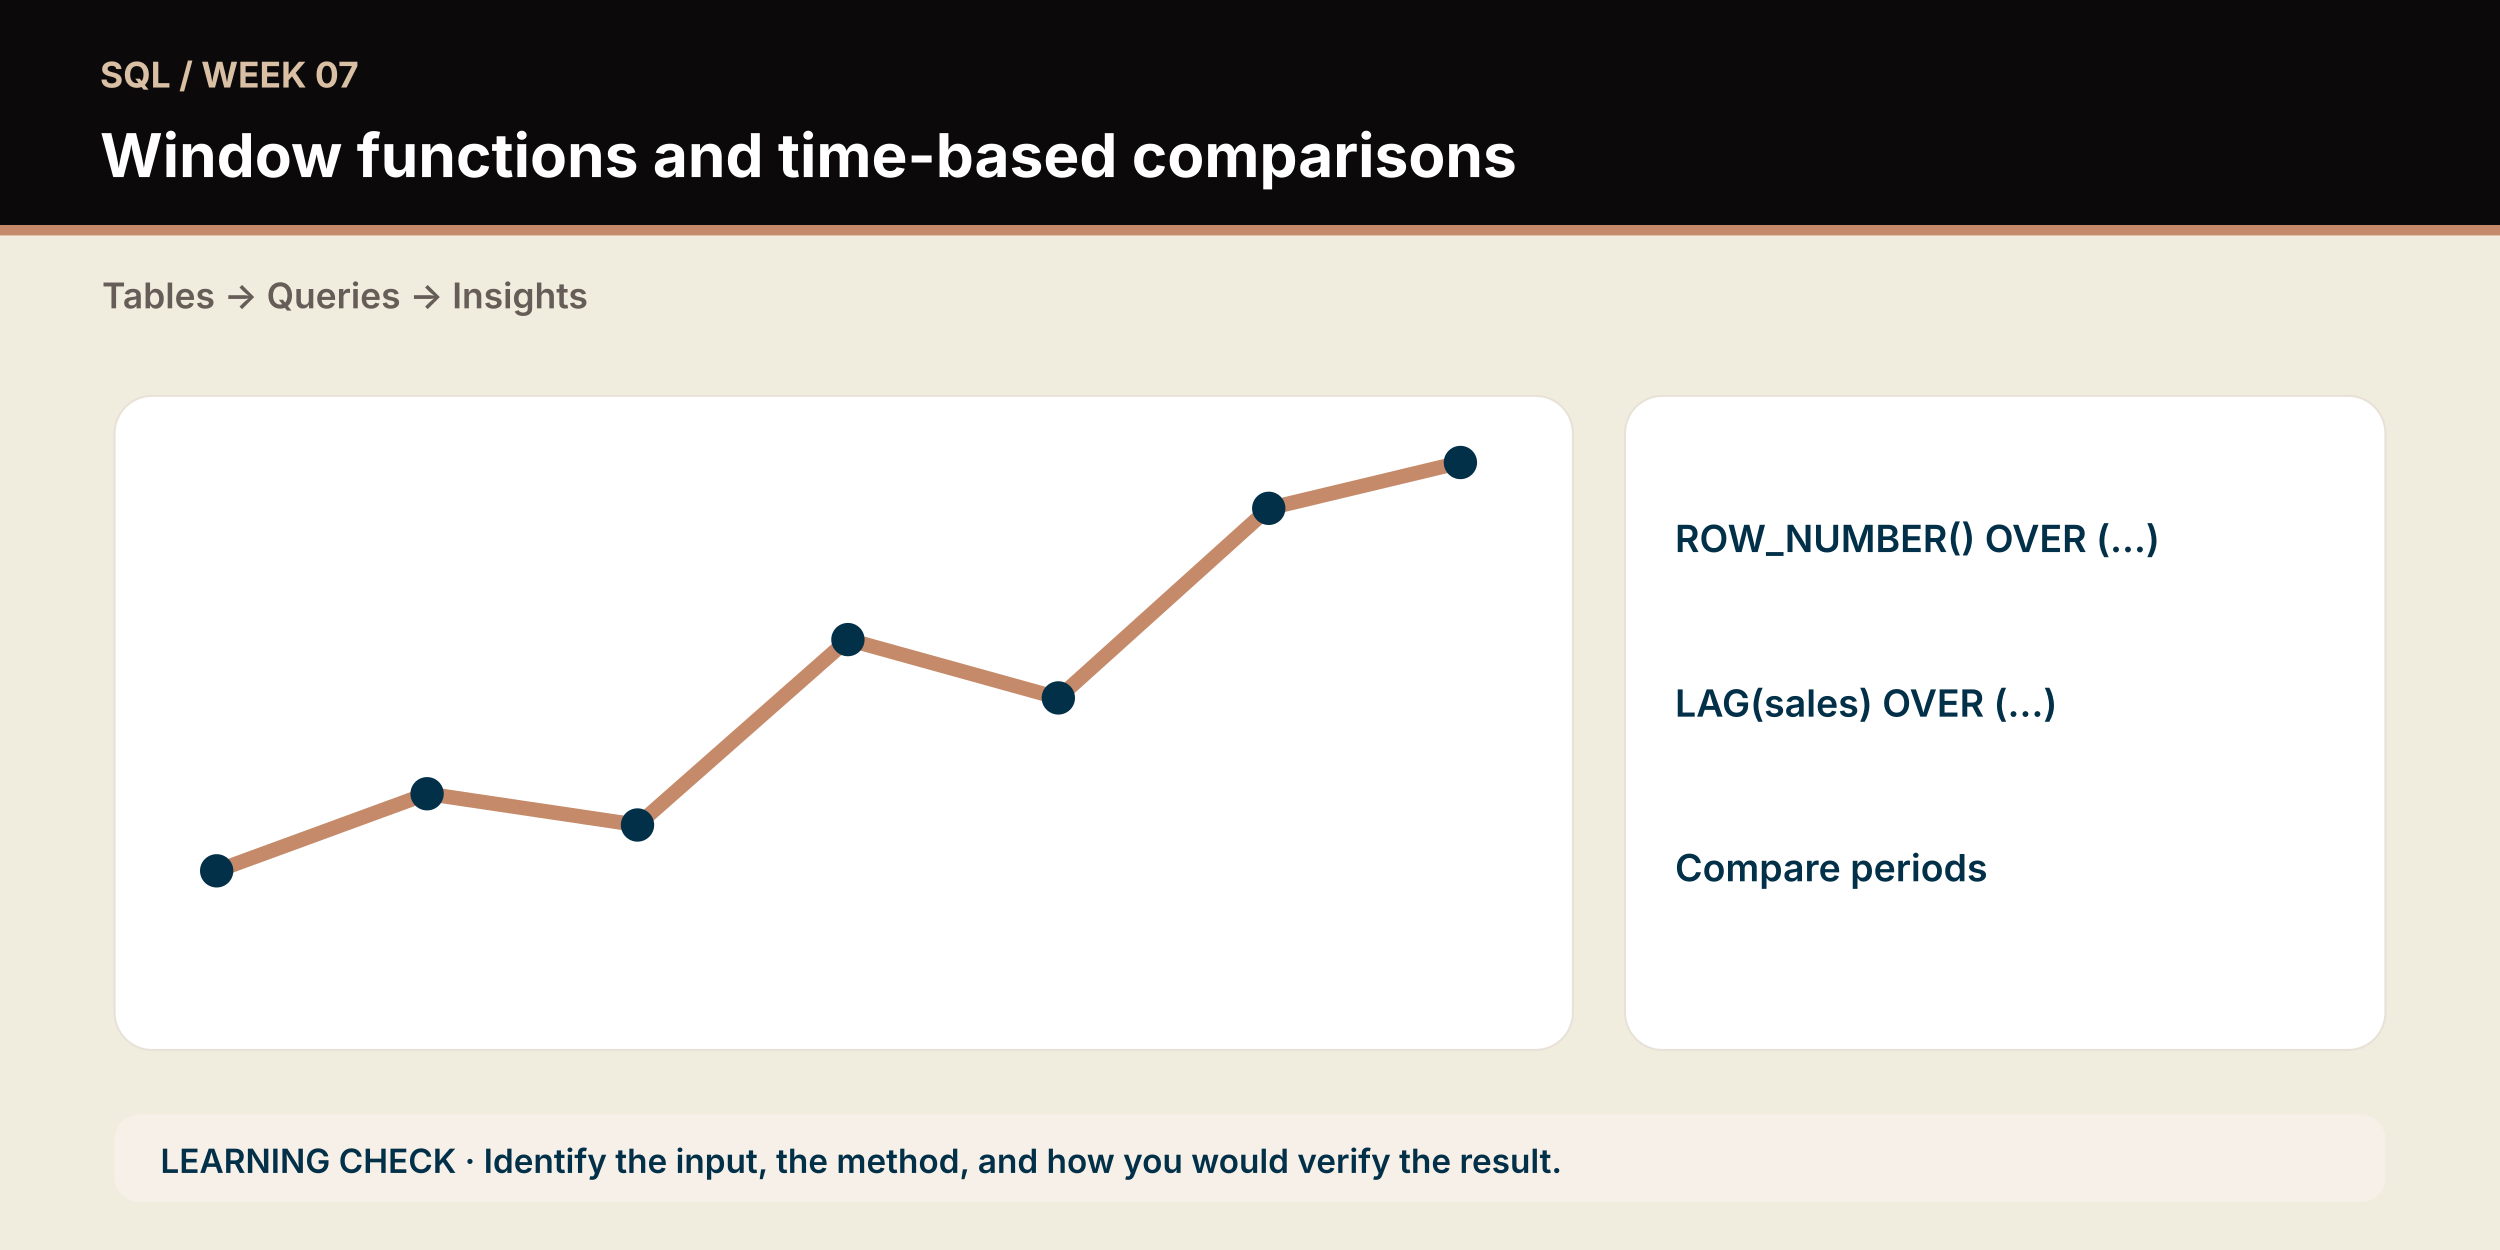
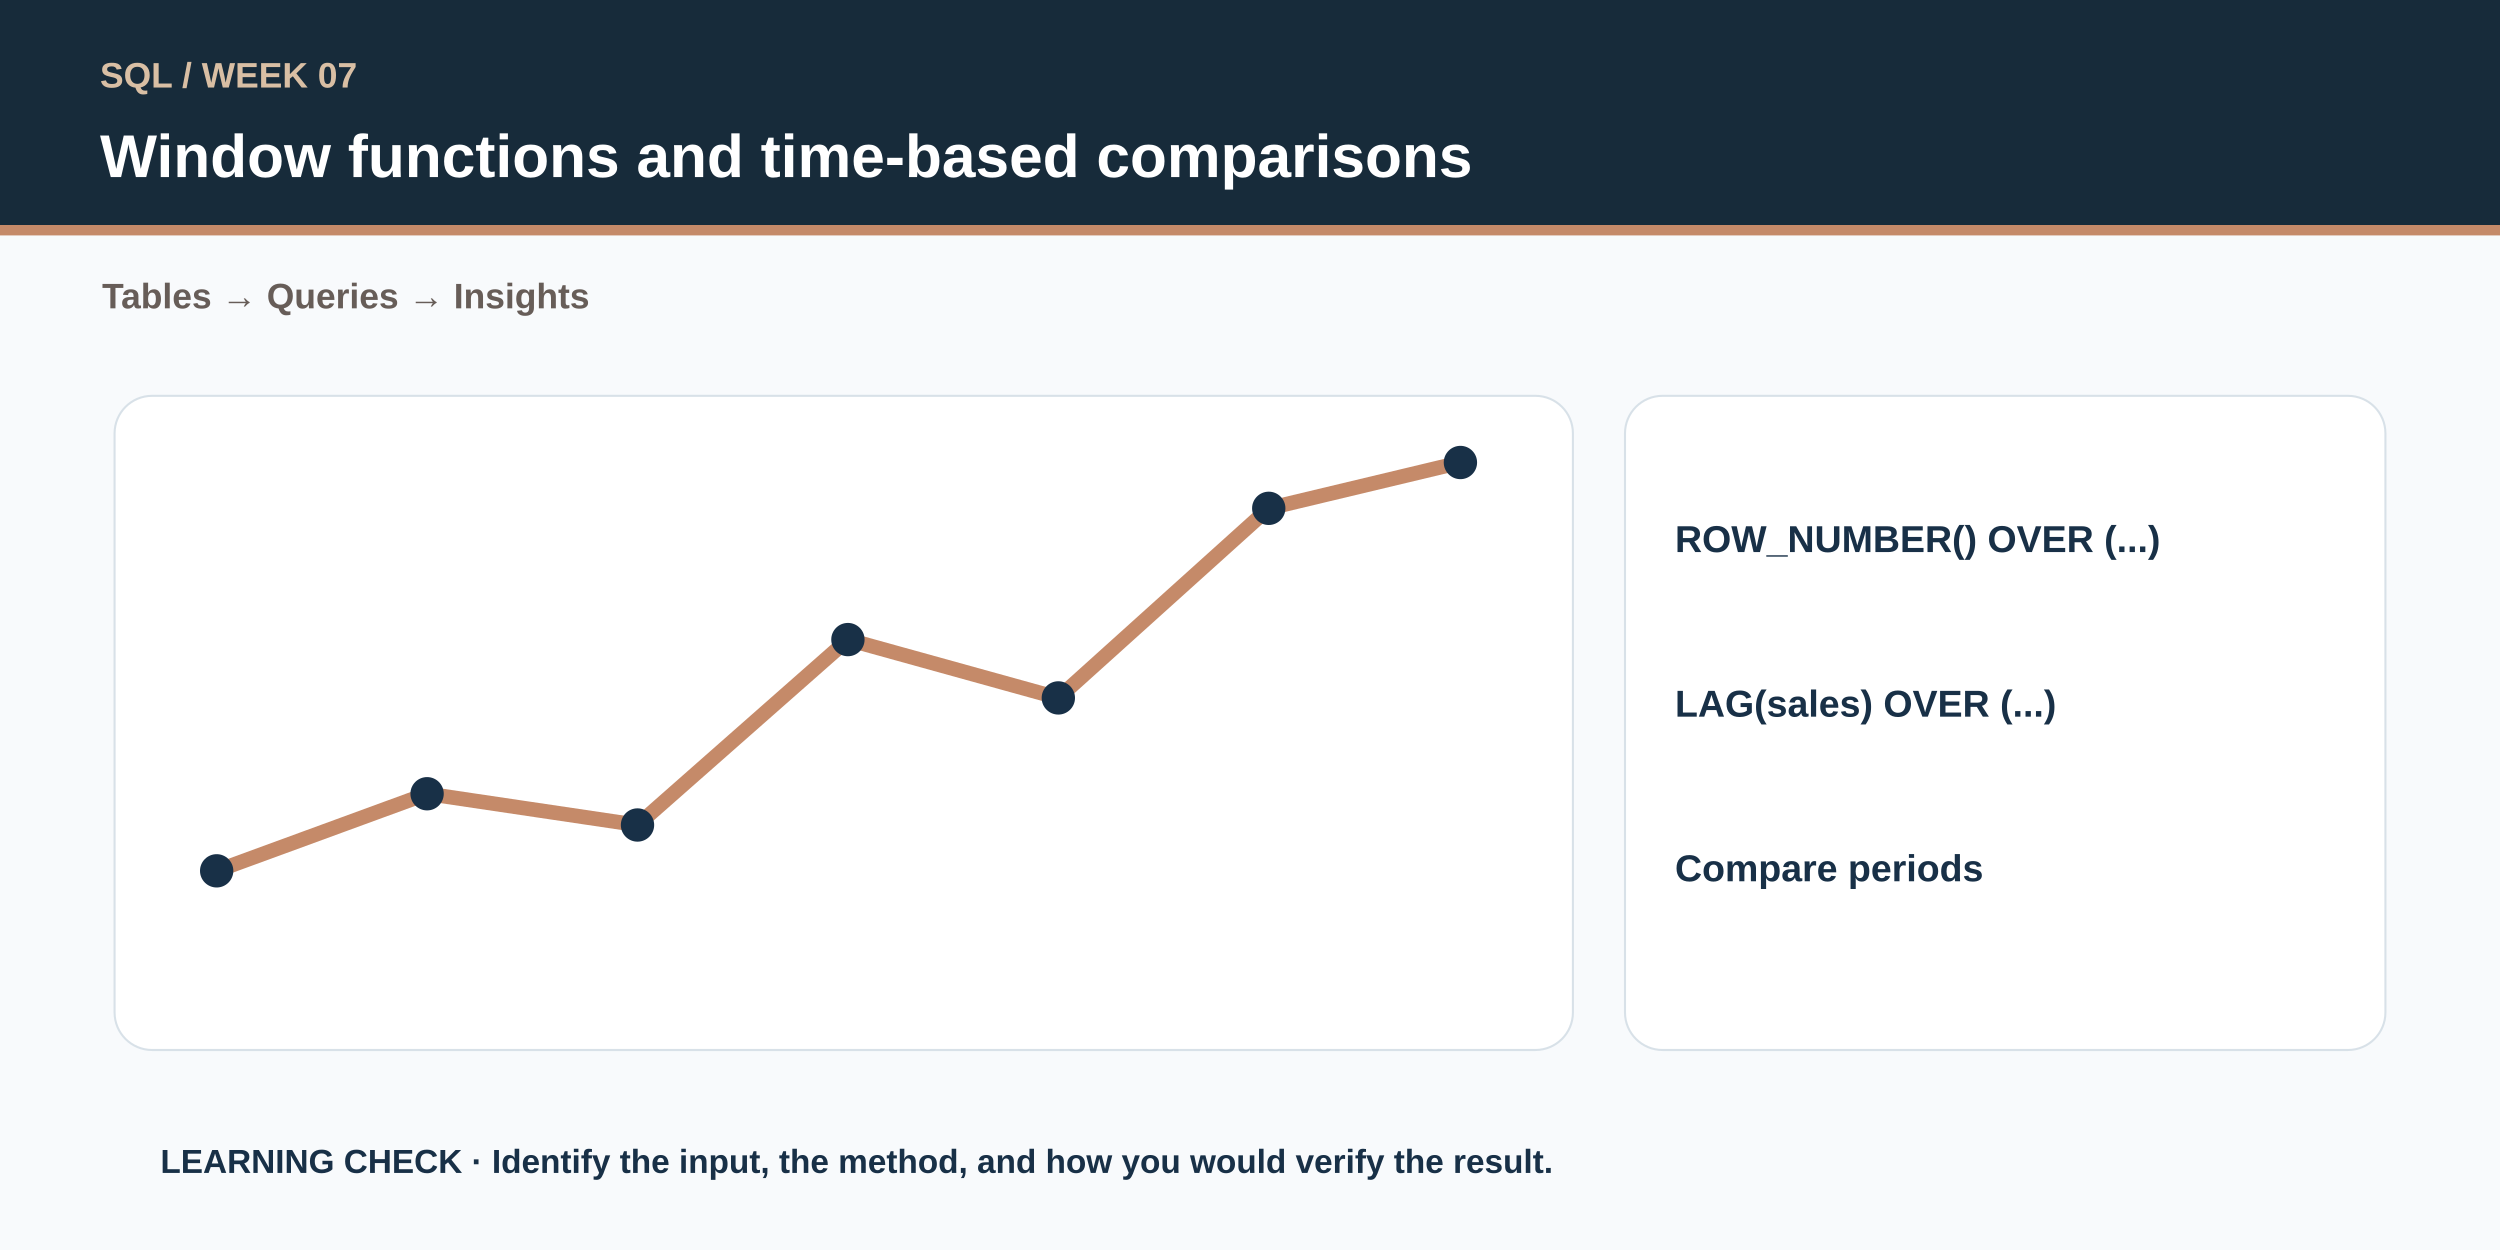
<svg xmlns="http://www.w3.org/2000/svg" width="1200" height="600" viewBox="0 0 1200 600" role="img" aria-label="SQL week 7: Window functions and time-based comparisons concept diagram">
-   <rect x="0" y="0" width="1200" height="600" rx="0" fill="#F0EDDE" stroke="none" />
-   <rect x="0" y="0" width="1200" height="112" rx="0" fill="#0B0909" stroke="none" />
+   <rect x="0" y="0" width="1200" height="600" rx="0" fill="#F8FAFC" stroke="none" />
+   <rect x="0" y="0" width="1200" height="112" rx="0" fill="#172B3A" stroke="none" />
  <rect x="0" y="108" width="1200" height="5" rx="0" fill="#C58A69" stroke="none" />
-   <text x="48" y="42" fill="#D9BFA4" font-size="17" font-family="Inter,Arial,sans-serif" font-weight="700">SQL  /  WEEK 07</text>
-   <text x="48" y="85" fill="#FFFFFF" font-size="29" font-family="Inter,Arial,sans-serif" font-weight="700">Window functions and time-based comparisons</text>
-   <text x="49" y="148" fill="#675D58" font-size="17" font-family="Inter,Arial,sans-serif" font-weight="600">Tables → Queries → Insights</text>
-   <rect x="55" y="190" width="700" height="314" rx="18" fill="#FFFFFF" stroke="#E8E1D8" />
-   <rect x="780" y="190" width="365" height="314" rx="18" fill="#FFFFFF" stroke="#E8E1D8" />
+   <text x="48" y="42" fill="#D9BFA4" font-size="17" font-family="Segoe UI,Arial,sans-serif" font-weight="700">SQL  /  WEEK 07</text>
+   <text x="48" y="85" fill="#FFFFFF" font-size="29" font-family="Segoe UI,Arial,sans-serif" font-weight="700">Window functions and time-based comparisons</text>
+   <text x="49" y="148" fill="#675D58" font-size="17" font-family="Segoe UI,Arial,sans-serif" font-weight="600">Tables → Queries → Insights</text>
+   <rect x="55" y="190" width="700" height="314" rx="18" fill="#FFFFFF" stroke="#D8E1E8" />
+   <rect x="780" y="190" width="365" height="314" rx="18" fill="#FFFFFF" stroke="#D8E1E8" />
  <polyline points="104,418 205,381 306,396 407,307 508,335 609,244 701,222" fill="none" stroke="#C58A69" stroke-width="7" stroke-linecap="round" stroke-linejoin="round" />
-   <circle cx="104" cy="418" r="8" fill="#023048" />
-   <circle cx="205" cy="381" r="8" fill="#023048" />
-   <circle cx="306" cy="396" r="8" fill="#023048" />
-   <circle cx="407" cy="307" r="8" fill="#023048" />
-   <circle cx="508" cy="335" r="8" fill="#023048" />
-   <circle cx="609" cy="244" r="8" fill="#023048" />
-   <circle cx="701" cy="222" r="8" fill="#023048" />
-   <text x="804" y="265" fill="#023048" font-size="18" font-family="Inter,Arial,sans-serif" font-weight="600">ROW_NUMBER() OVER (...)</text>
-   <text x="804" y="344" fill="#023048" font-size="18" font-family="Inter,Arial,sans-serif" font-weight="600">LAG(sales) OVER (...)</text>
-   <text x="804" y="423" fill="#023048" font-size="18" font-family="Inter,Arial,sans-serif" font-weight="600">Compare periods</text>
-   <rect x="55" y="535" width="1090" height="42" rx="12" fill="#F6F0E8" stroke="none" />
-   <text x="77" y="563" fill="#023048" font-size="16" font-family="Inter,Arial,sans-serif" font-weight="600">LEARNING CHECK  ·  Identify the input, the method, and how you would verify the result.</text>
+   <circle cx="104" cy="418" r="8" fill="#183047" />
+   <circle cx="205" cy="381" r="8" fill="#183047" />
+   <circle cx="306" cy="396" r="8" fill="#183047" />
+   <circle cx="407" cy="307" r="8" fill="#183047" />
+   <circle cx="508" cy="335" r="8" fill="#183047" />
+   <circle cx="609" cy="244" r="8" fill="#183047" />
+   <circle cx="701" cy="222" r="8" fill="#183047" />
+   <text x="804" y="265" fill="#183047" font-size="18" font-family="Segoe UI,Arial,sans-serif" font-weight="600">ROW_NUMBER() OVER (...)</text>
+   <text x="804" y="344" fill="#183047" font-size="18" font-family="Segoe UI,Arial,sans-serif" font-weight="600">LAG(sales) OVER (...)</text>
+   <text x="804" y="423" fill="#183047" font-size="18" font-family="Segoe UI,Arial,sans-serif" font-weight="600">Compare periods</text>
+   <rect x="55" y="535" width="1090" height="42" rx="12" fill="#F8FAFC" stroke="none" />
+   <text x="77" y="563" fill="#183047" font-size="16" font-family="Segoe UI,Arial,sans-serif" font-weight="600">LEARNING CHECK  ·  Identify the input, the method, and how you would verify the result.</text>
</svg>
